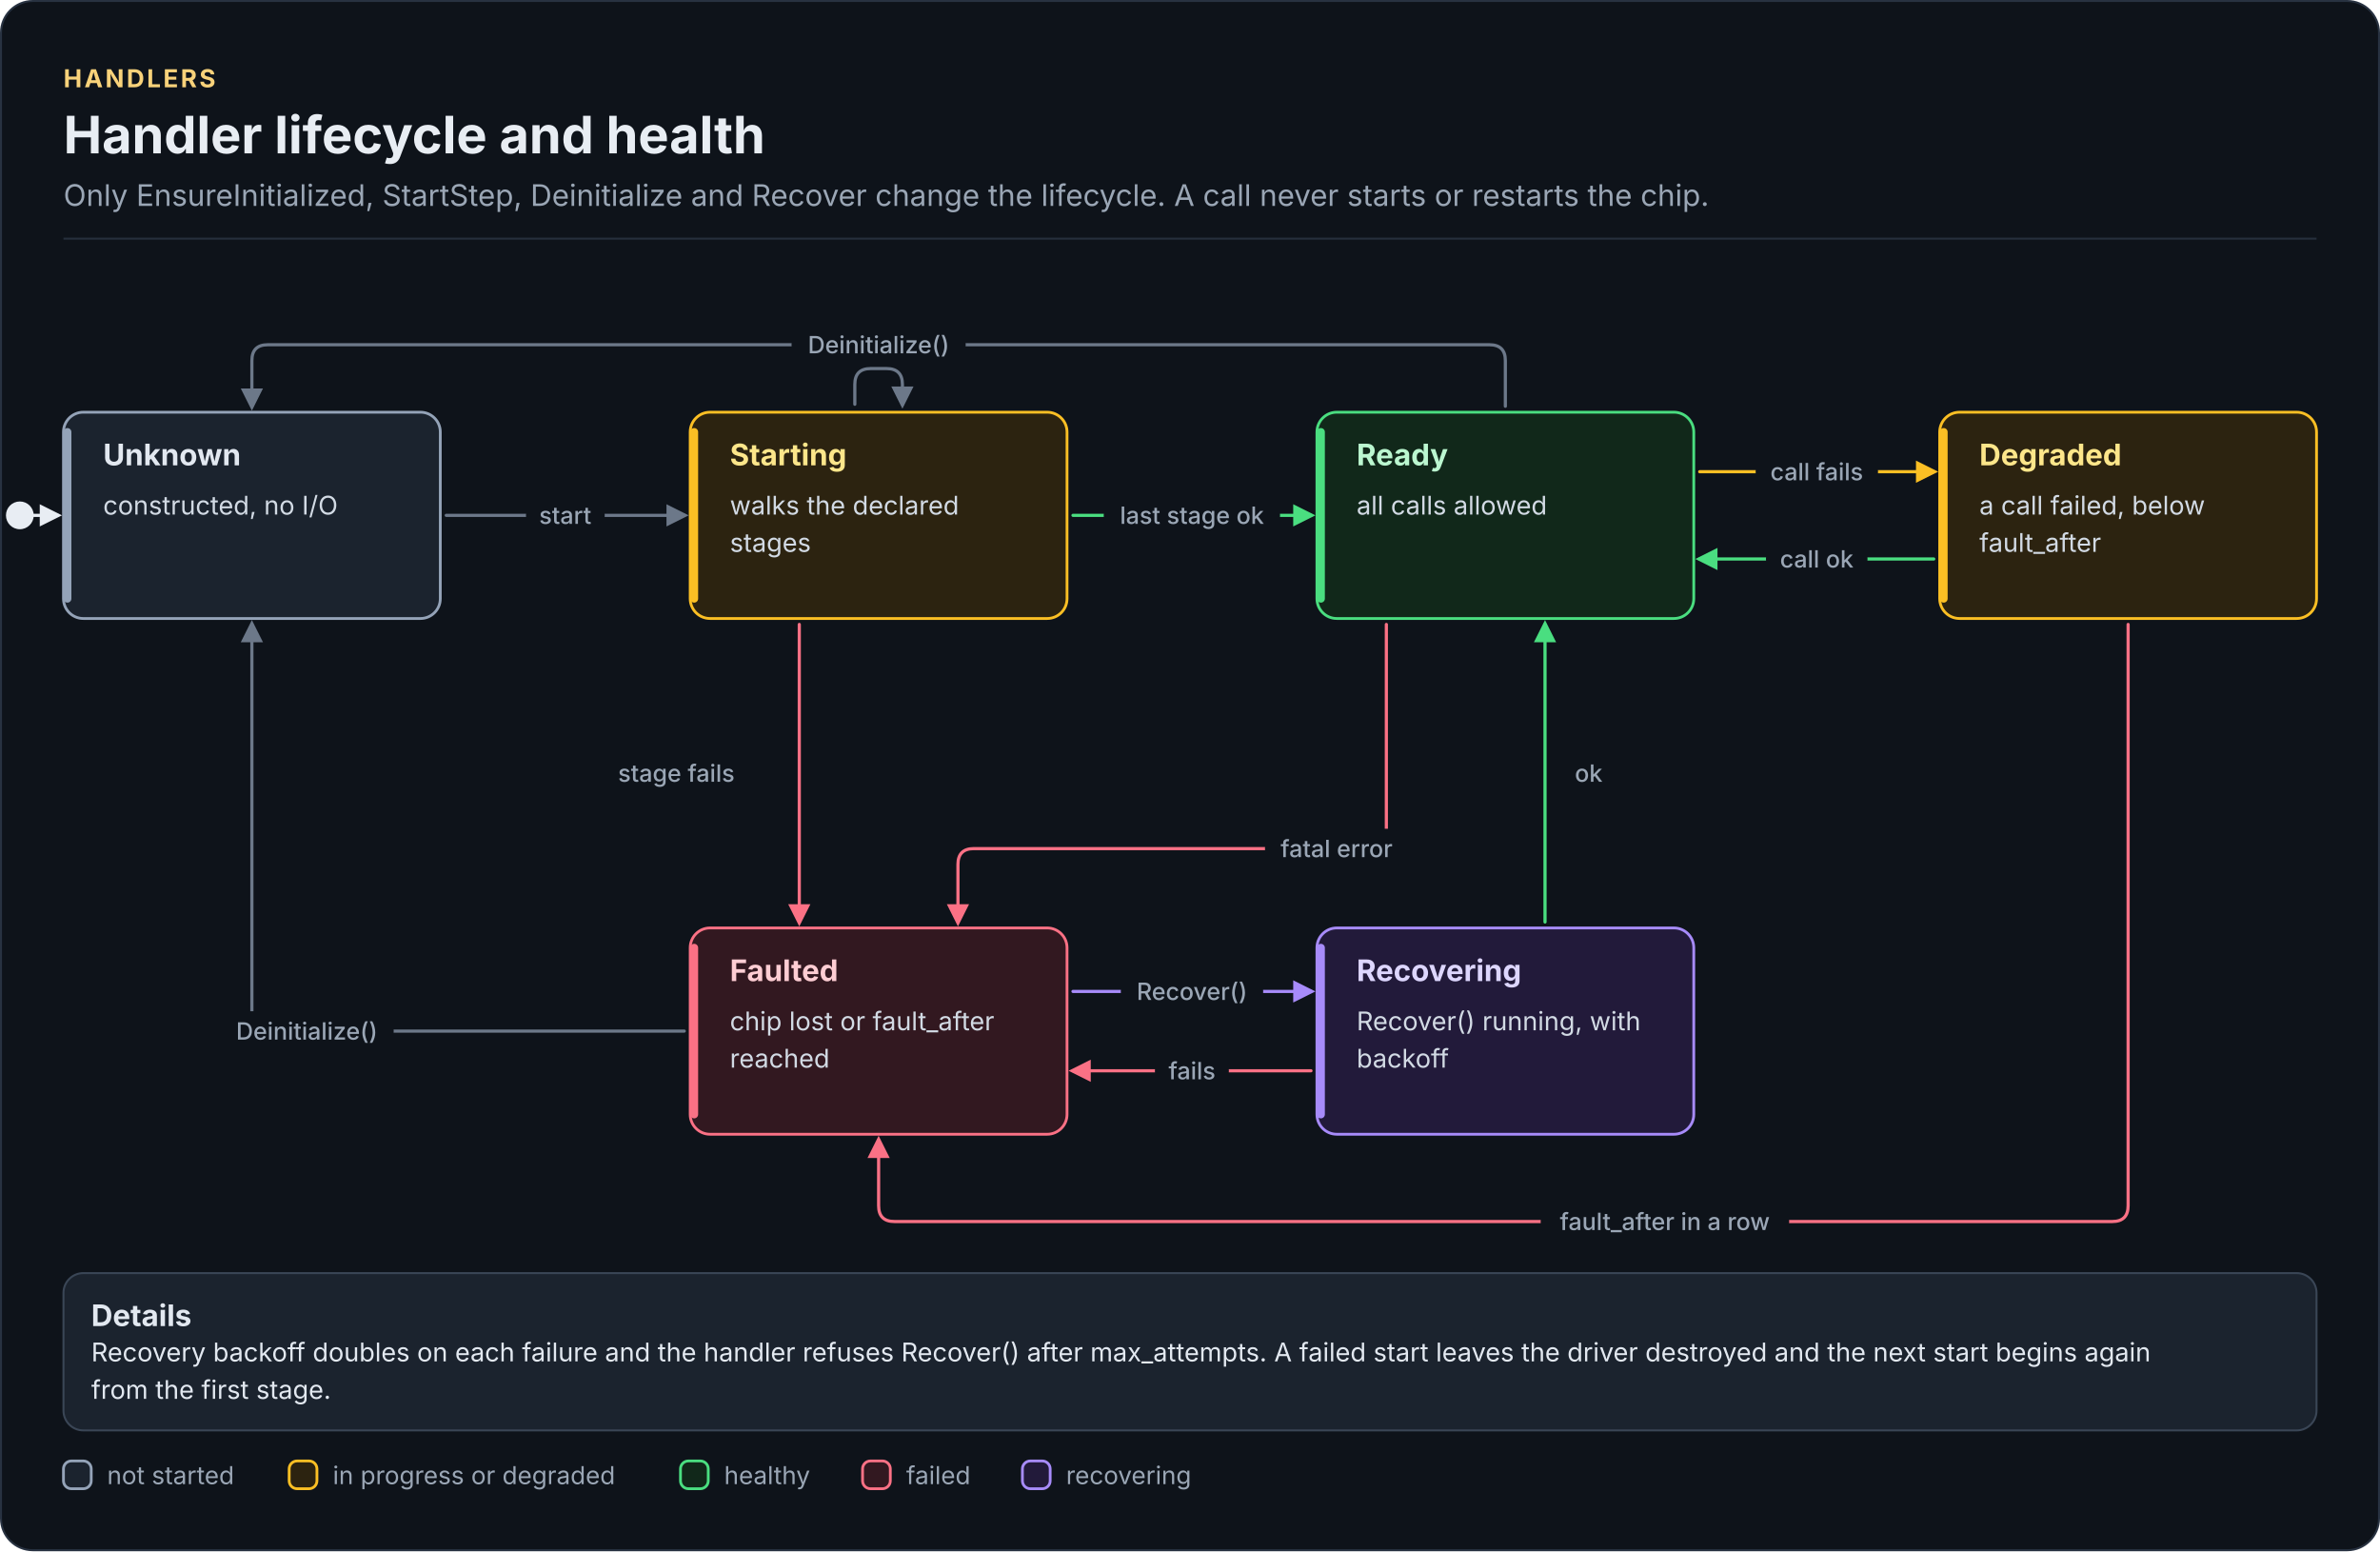
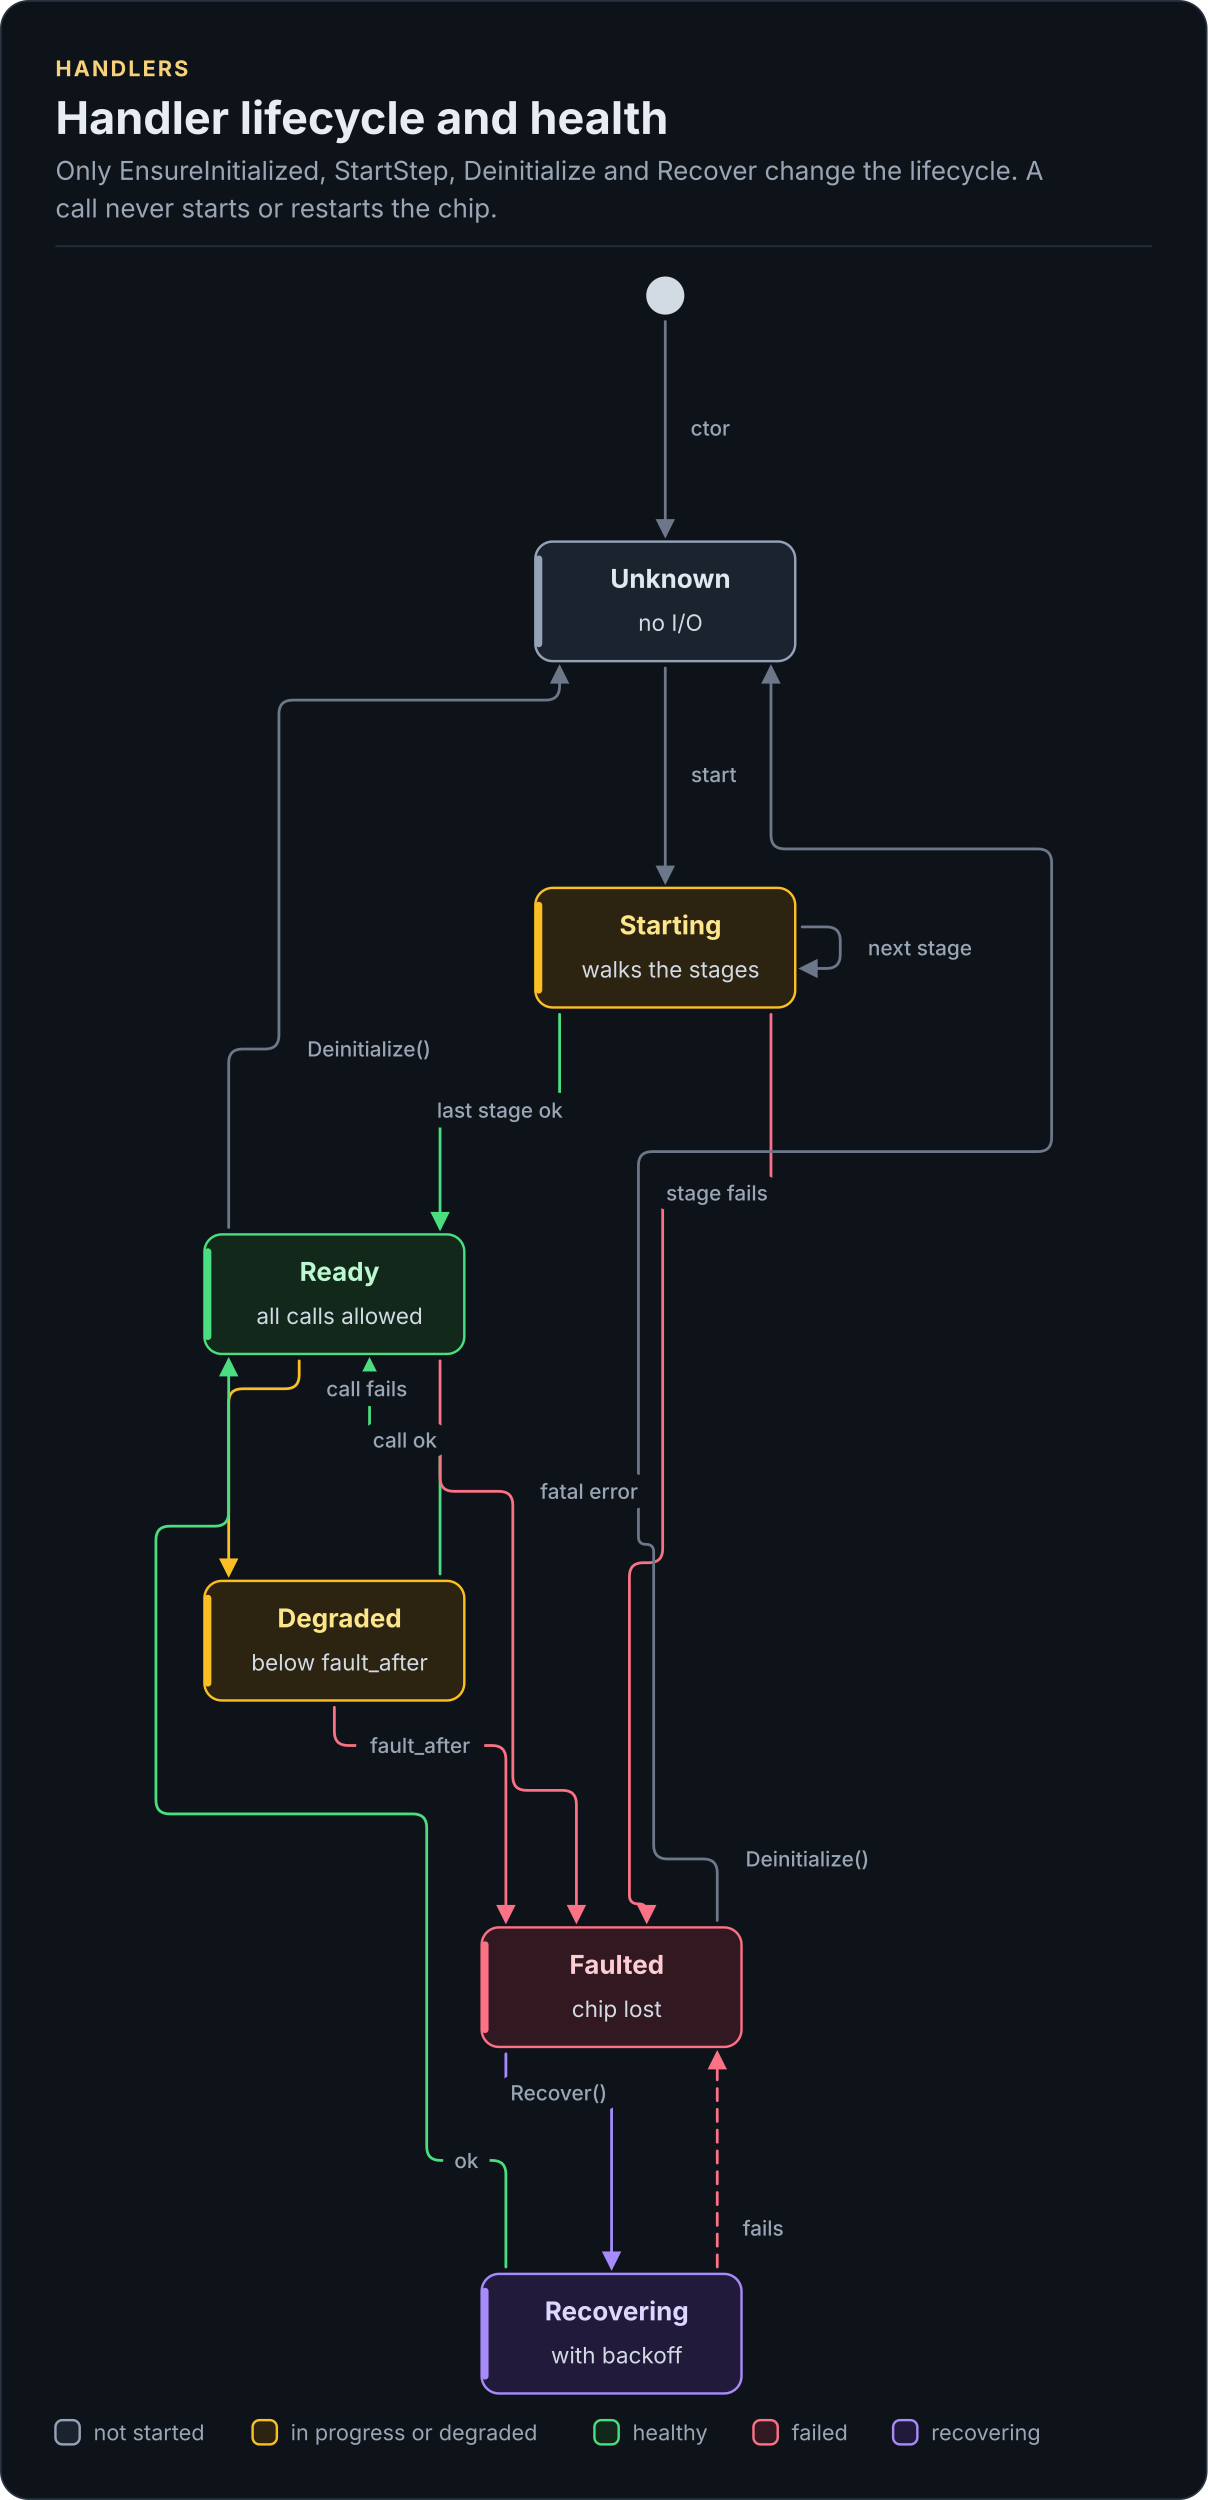
- <svg xmlns="http://www.w3.org/2000/svg" width="1200" height="782" viewBox="0 0 1200 782" role="img" aria-labelledby="handler-health-title handler-health-desc" font-family="Inter, 'Segoe UI', Roboto, 'Helvetica Neue', Arial, sans-serif">
+ <svg xmlns="http://www.w3.org/2000/svg" width="697" height="1443" viewBox="0 0 697 1443" role="img" aria-labelledby="handler-health-title handler-health-desc" font-family="Inter, 'Segoe UI', Roboto, 'Helvetica Neue', Arial, sans-serif">
  <defs>
-     <marker id="fk-arrow-amber-strong" viewBox="0 0 10 10" refX="8" refY="5" markerWidth="7" markerHeight="7" orient="auto-start-reverse">
+     <marker id="handler-health-arrow-amber-strong" viewBox="0 0 10 10" refX="8" refY="5" markerWidth="7" markerHeight="7" orient="auto-start-reverse">
      <path d="M0 0L10 5L0 10z" fill="#FBBF24" />
    </marker>
-     <marker id="fk-arrow-green-strong" viewBox="0 0 10 10" refX="8" refY="5" markerWidth="7" markerHeight="7" orient="auto-start-reverse">
+     <marker id="handler-health-arrow-green-strong" viewBox="0 0 10 10" refX="8" refY="5" markerWidth="7" markerHeight="7" orient="auto-start-reverse">
      <path d="M0 0L10 5L0 10z" fill="#4ADE80" />
    </marker>
-     <marker id="fk-arrow-ink" viewBox="0 0 10 10" refX="8" refY="5" markerWidth="7" markerHeight="7" orient="auto-start-reverse">
-       <path d="M0 0L10 5L0 10z" fill="#E8EDF3" />
-     </marker>
-     <marker id="fk-arrow-rail" viewBox="0 0 10 10" refX="8" refY="5" markerWidth="7" markerHeight="7" orient="auto-start-reverse">
+     <marker id="handler-health-arrow-rail" viewBox="0 0 10 10" refX="8" refY="5" markerWidth="7" markerHeight="7" orient="auto-start-reverse">
      <path d="M0 0L10 5L0 10z" fill="#6C7889" />
    </marker>
-     <marker id="fk-arrow-rose-strong" viewBox="0 0 10 10" refX="8" refY="5" markerWidth="7" markerHeight="7" orient="auto-start-reverse">
+     <marker id="handler-health-arrow-rose-strong" viewBox="0 0 10 10" refX="8" refY="5" markerWidth="7" markerHeight="7" orient="auto-start-reverse">
      <path d="M0 0L10 5L0 10z" fill="#FB7185" />
    </marker>
-     <marker id="fk-arrow-violet-strong" viewBox="0 0 10 10" refX="8" refY="5" markerWidth="7" markerHeight="7" orient="auto-start-reverse">
+     <marker id="handler-health-arrow-violet-strong" viewBox="0 0 10 10" refX="8" refY="5" markerWidth="7" markerHeight="7" orient="auto-start-reverse">
      <path d="M0 0L10 5L0 10z" fill="#A78BFA" />
    </marker>
  </defs>
-   <rect x="0.5" y="0.5" width="1199" height="781" rx="16" fill="#0E131A" stroke="#283241" />
+   <rect x="0.5" y="0.5" width="696" height="1442" rx="16" fill="#0E131A" stroke="#283241" />
  <text x="32" y="44" font-size="12.5" font-weight="700" letter-spacing="1.2" fill="#F8D27A">HANDLERS</text>
  <text x="32" y="77.3" font-size="26" font-weight="700" fill="#E8EDF3">Handler lifecycle and health</text>
-   <text x="32" y="103.8" font-size="15" fill="#9AA6B5">Only EnsureInitialized, StartStep, Deinitialize and Recover change the lifecycle. A call never starts or restarts the chip.</text>
-   <rect x="32" y="119.8" width="1136" height="1" fill="#252F3C" />
-   <path d="M17 259.8 L29 259.8" fill="none" stroke="#E8EDF3" stroke-width="1.6" stroke-linecap="round" stroke-linejoin="round" marker-end="url(#fk-arrow-ink)" />
-   <path d="M225 259.8 L345 259.8" fill="none" stroke="#6C7889" stroke-width="1.6" stroke-linecap="round" stroke-linejoin="round" marker-end="url(#fk-arrow-rail)" />
-   <path d="M431 203.8 L431 193.8 Q431 185.8 439 185.8 L447 185.8 Q455 185.8 455 193.8 L455 203.8" fill="none" stroke="#6C7889" stroke-width="1.6" stroke-linecap="round" stroke-linejoin="round" marker-end="url(#fk-arrow-rail)" />
-   <path d="M541 259.8 L661 259.8" fill="none" stroke="#4ADE80" stroke-width="1.6" stroke-linecap="round" stroke-linejoin="round" marker-end="url(#fk-arrow-green-strong)" />
-   <path d="M857 237.8 L975 237.8" fill="none" stroke="#FBBF24" stroke-width="1.6" stroke-linecap="round" stroke-linejoin="round" marker-end="url(#fk-arrow-amber-strong)" />
-   <path d="M975 281.8 L857 281.8" fill="none" stroke="#4ADE80" stroke-width="1.6" stroke-linecap="round" stroke-linejoin="round" marker-end="url(#fk-arrow-green-strong)" />
-   <path d="M403 314.8 L403 464.8" fill="none" stroke="#FB7185" stroke-width="1.6" stroke-linecap="round" stroke-linejoin="round" marker-end="url(#fk-arrow-rose-strong)" />
-   <path d="M699 314.8 L699 419.8 Q699 427.8 691 427.8 L491 427.8 Q483 427.8 483 435.8 L483 464.8" fill="none" stroke="#FB7185" stroke-width="1.6" stroke-linecap="round" stroke-linejoin="round" marker-end="url(#fk-arrow-rose-strong)" />
-   <path d="M1073 314.8 L1073 607.8 Q1073 615.8 1065 615.8 L451 615.8 Q443 615.8 443 607.8 L443 574.8" fill="none" stroke="#FB7185" stroke-width="1.6" stroke-linecap="round" stroke-linejoin="round" marker-end="url(#fk-arrow-rose-strong)" />
-   <path d="M541 499.8 L661 499.8" fill="none" stroke="#A78BFA" stroke-width="1.6" stroke-linecap="round" stroke-linejoin="round" marker-end="url(#fk-arrow-violet-strong)" />
-   <path d="M661 539.8 L541 539.8" fill="none" stroke="#FB7185" stroke-width="1.6" stroke-linecap="round" stroke-linejoin="round" marker-end="url(#fk-arrow-rose-strong)" />
-   <path d="M779 464.8 L779 314.8" fill="none" stroke="#4ADE80" stroke-width="1.6" stroke-linecap="round" stroke-linejoin="round" marker-end="url(#fk-arrow-green-strong)" />
-   <path d="M759 204.8 L759 181.8 Q759 173.8 751 173.8 L135 173.8 Q127 173.8 127 181.8 L127 204.8" fill="none" stroke="#6C7889" stroke-width="1.6" stroke-linecap="round" stroke-linejoin="round" marker-end="url(#fk-arrow-rail)" />
-   <path d="M345 519.8 L135 519.8 Q127 519.8 127 511.8 L127 314.8" fill="none" stroke="#6C7889" stroke-width="1.6" stroke-linecap="round" stroke-linejoin="round" marker-end="url(#fk-arrow-rail)" />
-   <rect x="32" y="207.8" width="190" height="104" rx="10" fill="#1B232E" stroke="#94A3B8" stroke-width="1.4" />
-   <rect x="32" y="215.8" width="4" height="88" rx="2" fill="#94A3B8" />
-   <rect x="348" y="207.8" width="190" height="104" rx="10" fill="#2C2310" stroke="#FBBF24" stroke-width="1.4" />
-   <rect x="348" y="215.8" width="4" height="88" rx="2" fill="#FBBF24" />
-   <rect x="664" y="207.8" width="190" height="104" rx="10" fill="#11281A" stroke="#4ADE80" stroke-width="1.4" />
-   <rect x="664" y="215.8" width="4" height="88" rx="2" fill="#4ADE80" />
-   <rect x="978" y="207.8" width="190" height="104" rx="10" fill="#2C2310" stroke="#FBBF24" stroke-width="1.4" />
-   <rect x="978" y="215.8" width="4" height="88" rx="2" fill="#FBBF24" />
-   <rect x="348" y="467.8" width="190" height="104" rx="10" fill="#321820" stroke="#FB7185" stroke-width="1.4" />
-   <rect x="348" y="475.8" width="4" height="88" rx="2" fill="#FB7185" />
-   <rect x="664" y="467.8" width="190" height="104" rx="10" fill="#221A3A" stroke="#A78BFA" stroke-width="1.4" />
-   <rect x="664" y="475.8" width="4" height="88" rx="2" fill="#A78BFA" />
-   <circle cx="10" cy="259.8" r="7" fill="#E8EDF3" />
-   <rect x="32" y="641.8" width="1136" height="79.3" rx="10" fill="#1B232E" stroke="#3A4656" stroke-width="1" />
-   <text x="52" y="234.6" font-size="15" font-weight="700" fill="#E2E8F0">Unknown</text>
-   <text x="52" y="259.4" font-size="13" fill="#D2DAE4">constructed, no I/O</text>
-   <text x="368" y="234.6" font-size="15" font-weight="700" fill="#FDE68A">Starting</text>
-   <text x="368" y="259.4" font-size="13" fill="#D2DAE4">walks the declared</text>
-   <text x="368" y="278.2" font-size="13" fill="#D2DAE4">stages</text>
-   <text x="684" y="234.6" font-size="15" font-weight="700" fill="#BBF7D0">Ready</text>
-   <text x="684" y="259.4" font-size="13" fill="#D2DAE4">all calls allowed</text>
-   <text x="998" y="234.6" font-size="15" font-weight="700" fill="#FDE68A">Degraded</text>
-   <text x="998" y="259.4" font-size="13" fill="#D2DAE4">a call failed, below</text>
-   <text x="998" y="278.2" font-size="13" fill="#D2DAE4">fault_after</text>
-   <text x="368" y="494.6" font-size="15" font-weight="700" fill="#FECDD3">Faulted</text>
-   <text x="368" y="519.4" font-size="13" fill="#D2DAE4">chip lost or fault_after</text>
-   <text x="368" y="538.2" font-size="13" fill="#D2DAE4">reached</text>
-   <text x="684" y="494.6" font-size="15" font-weight="700" fill="#DDD6FE">Recovering</text>
-   <text x="684" y="519.4" font-size="13" fill="#D2DAE4">Recover() running, with</text>
-   <text x="684" y="538.2" font-size="13" fill="#D2DAE4">backoff</text>
-   <rect x="265.2" y="249.8" width="39.7" height="20" rx="10" fill="#0E131A" />
-   <text x="285" y="264.1" font-size="12" font-weight="500" text-anchor="middle" fill="#9AA6B5">start</text>
-   <rect x="405.2" y="161.8" width="75.7" height="20" rx="10" fill="#0E131A" />
-   <text x="443" y="176.1" font-size="12" font-weight="500" text-anchor="middle" fill="#9AA6B5">next stage</text>
-   <rect x="556.5" y="249.8" width="88.9" height="20" rx="10" fill="#0E131A" />
-   <text x="601" y="264.1" font-size="12" font-weight="500" text-anchor="middle" fill="#9AA6B5">last stage ok</text>
-   <rect x="885.2" y="227.8" width="61.7" height="20" rx="10" fill="#0E131A" />
-   <text x="916" y="242.1" font-size="12" font-weight="500" text-anchor="middle" fill="#9AA6B5">call fails</text>
-   <rect x="890.4" y="271.8" width="51.2" height="20" rx="10" fill="#0E131A" />
-   <text x="916" y="286.1" font-size="12" font-weight="500" text-anchor="middle" fill="#9AA6B5">call ok</text>
-   <rect x="303.8" y="379.8" width="74.5" height="20" rx="10" fill="#0E131A" />
-   <text x="341" y="394.1" font-size="12" font-weight="500" text-anchor="middle" fill="#9AA6B5">stage fails</text>
-   <rect x="637.8" y="417.8" width="72.1" height="20" rx="10" fill="#0E131A" />
-   <text x="673.9" y="432.1" font-size="12" font-weight="500" text-anchor="middle" fill="#9AA6B5">fatal error</text>
-   <rect x="776.8" y="605.8" width="125.3" height="20" rx="10" fill="#0E131A" />
-   <text x="839.4" y="620.1" font-size="12" font-weight="500" text-anchor="middle" fill="#9AA6B5">fault_after in a row</text>
-   <rect x="565.1" y="489.8" width="71.8" height="20" rx="10" fill="#0E131A" />
-   <text x="601" y="504.1" font-size="12" font-weight="500" text-anchor="middle" fill="#9AA6B5">Recover()</text>
-   <rect x="582.3" y="529.8" width="37.3" height="20" rx="10" fill="#0E131A" />
-   <text x="601" y="544.1" font-size="12" font-weight="500" text-anchor="middle" fill="#9AA6B5">fails</text>
-   <rect x="787.6" y="379.8" width="26.8" height="20" rx="10" fill="#0E131A" />
-   <text x="801" y="394.1" font-size="12" font-weight="500" text-anchor="middle" fill="#9AA6B5">ok</text>
-   <rect x="399.1" y="163.8" width="87.8" height="20" rx="10" fill="#0E131A" />
-   <text x="443" y="178.1" font-size="12" font-weight="500" text-anchor="middle" fill="#9AA6B5">Deinitialize()</text>
-   <rect x="110.7" y="509.8" width="87.8" height="20" rx="10" fill="#0E131A" />
-   <text x="154.7" y="524.1" font-size="12" font-weight="500" text-anchor="middle" fill="#9AA6B5">Deinitialize()</text>
-   <text x="46" y="668.5" font-size="15" font-weight="700" fill="#E2E8F0">Details</text>
-   <text x="46" y="686.3" font-size="13" fill="#E2E8F0">Recovery backoff doubles on each failure and the handler refuses Recover() after max_attempts. A failed start leaves the driver destroyed and the next start begins again</text>
-   <text x="46" y="705.2" font-size="13" fill="#E2E8F0">from the first stage.</text>
-   <rect x="32" y="736.5" width="14" height="14" rx="4" fill="#1B232E" stroke="#94A3B8" stroke-width="1.4" />
-   <text x="54" y="748.2" font-size="12.5" fill="#9AA6B5">not started</text>
-   <rect x="145.8" y="736.5" width="14" height="14" rx="4" fill="#2C2310" stroke="#FBBF24" stroke-width="1.4" />
-   <text x="167.8" y="748.2" font-size="12.5" fill="#9AA6B5">in progress or degraded</text>
-   <rect x="343.1" y="736.5" width="14" height="14" rx="4" fill="#11281A" stroke="#4ADE80" stroke-width="1.4" />
-   <text x="365.1" y="748.2" font-size="12.5" fill="#9AA6B5">healthy</text>
-   <rect x="434.9" y="736.5" width="14" height="14" rx="4" fill="#321820" stroke="#FB7185" stroke-width="1.4" />
-   <text x="456.9" y="748.2" font-size="12.5" fill="#9AA6B5">failed</text>
-   <rect x="515.5" y="736.5" width="14" height="14" rx="4" fill="#221A3A" stroke="#A78BFA" stroke-width="1.4" />
-   <text x="537.5" y="748.2" font-size="12.5" fill="#9AA6B5">recovering</text>
+   <text x="32" y="103.8" font-size="15" fill="#9AA6B5">Only EnsureInitialized, StartStep, Deinitialize and Recover change the lifecycle. A</text>
+   <text x="32" y="125.5" font-size="15" fill="#9AA6B5">call never starts or restarts the chip.</text>
+   <rect x="32" y="141.6" width="633" height="1" fill="#252F3C" />
+   <path d="M384 185.6 L384 308.6" fill="none" stroke="#6C7889" stroke-width="1.6" stroke-linecap="round" stroke-linejoin="round" marker-end="url(#handler-health-arrow-rail)" />
+   <path d="M384 385.6 L384 508.6" fill="none" stroke="#6C7889" stroke-width="1.6" stroke-linecap="round" stroke-linejoin="round" marker-end="url(#handler-health-arrow-rail)" />
+   <path d="M463 535 L477 535 Q485 535 485 543 L485 551 Q485 559 477 559 L463 559" fill="none" stroke="#6C7889" stroke-width="1.6" stroke-linecap="round" stroke-linejoin="round" marker-end="url(#handler-health-arrow-rail)" />
+   <path d="M323 585.5 L323 632.8 Q323 640.8 315 640.8 L262 640.8 Q254 640.8 254 648.8 L254 708.5" fill="none" stroke="#4ADE80" stroke-width="1.6" stroke-linecap="round" stroke-linejoin="round" marker-end="url(#handler-health-arrow-green-strong)" />
+   <path d="M445 585.5 L445 680.6 Q445 688.6 437 688.6 L390.5 688.6 Q382.5 688.6 382.5 696.6 L382.5 894 Q382.5 902 374.5 902 L371.3 902 Q363.3 902 363.3 910 L363.3 1093.9 Q363.3 1098.9 368.3 1098.9 L368.5 1098.9 Q373.3 1098.9 373.3 1103.7 L373.3 1108.5" fill="none" stroke="#FB7185" stroke-width="1.6" stroke-linecap="round" stroke-linejoin="round" marker-end="url(#handler-health-arrow-rose-strong)" />
+   <path d="M172.7 785.5 L172.7 793.6 Q172.7 801.6 164.7 801.6 L140 801.6 Q132 801.6 132 809.6 L132 908.5" fill="none" stroke="#FBBF24" stroke-width="1.6" stroke-linecap="round" stroke-linejoin="round" marker-end="url(#handler-health-arrow-amber-strong)" />
+   <path d="M254 908.5 L254 839.2 Q254 831.2 246 831.2 L221.3 831.2 Q213.3 831.2 213.3 823.2 L213.3 785.5" fill="none" stroke="#4ADE80" stroke-width="1.6" stroke-linecap="round" stroke-linejoin="round" marker-end="url(#handler-health-arrow-green-strong)" />
+   <path d="M193 985.5 L193 999.5 Q193 1007.5 201 1007.5 L284 1007.5 Q292 1007.5 292 1015.5 L292 1108.5" fill="none" stroke="#FB7185" stroke-width="1.6" stroke-linecap="round" stroke-linejoin="round" marker-end="url(#handler-health-arrow-rose-strong)" />
+   <path d="M254 785.5 L254 852.8 Q254 860.8 262 860.8 L288 860.8 Q296 860.8 296 868.8 L296 1025.4 Q296 1033.4 304 1033.4 L324.7 1033.4 Q332.7 1033.4 332.7 1041.4 L332.7 1108.5" fill="none" stroke="#FB7185" stroke-width="1.6" stroke-linecap="round" stroke-linejoin="round" marker-end="url(#handler-health-arrow-rose-strong)" />
+   <path d="M292 1185.5 L292 1200 Q292 1208 300 1208 L345 1208 Q353 1208 353 1216 L353 1308.5" fill="none" stroke="#A78BFA" stroke-width="1.6" stroke-linecap="round" stroke-linejoin="round" marker-end="url(#handler-health-arrow-violet-strong)" />
+   <path d="M292 1308.5 L292 1255 Q292 1247 284 1247 L254.3 1247 Q246.3 1247 246.3 1239 L246.3 1055 Q246.3 1047 238.3 1047 L98 1047 Q90 1047 90 1039 L90 888.9 Q90 880.9 98 880.9 L124 880.9 Q132 880.9 132 872.9 L132 785.5" fill="none" stroke="#4ADE80" stroke-width="1.6" stroke-linecap="round" stroke-linejoin="round" marker-end="url(#handler-health-arrow-green-strong)" />
+   <path d="M414 1308.5 L414 1185.5" fill="none" stroke="#FB7185" stroke-width="1.6" stroke-linecap="round" stroke-linejoin="round" stroke-dasharray="7 5" marker-end="url(#handler-health-arrow-rose-strong)" />
+   <path d="M132 708.5 L132 613.5 Q132 605.5 140 605.5 L153 605.5 Q161 605.5 161 597.5 L161 412.1 Q161 404.1 169 404.1 L315 404.1 Q323 404.1 323 396.1 L323 385.6" fill="none" stroke="#6C7889" stroke-width="1.6" stroke-linecap="round" stroke-linejoin="round" marker-end="url(#handler-health-arrow-rail)" />
+   <path d="M414 1108.5 L414 1081 Q414 1073 406 1073 L385.3 1073 Q377.3 1073 377.3 1065 L377.3 895.8 Q377.3 891.4 372.9 891.4 L372.9 891.4 Q368.5 891.4 368.5 887 L368.5 672.7 Q368.5 664.7 376.5 664.7 L599 664.7 Q607 664.7 607 656.7 L607 498 Q607 490 599 490 L453 490 Q445 490 445 482 L445 385.6" fill="none" stroke="#6C7889" stroke-width="1.6" stroke-linecap="round" stroke-linejoin="round" marker-end="url(#handler-health-arrow-rail)" />
+   <rect x="309" y="312.6" width="150" height="69" rx="10" fill="#1B232E" stroke="#94A3B8" stroke-width="1.4" />
+   <rect x="309" y="320.6" width="4" height="53" rx="2" fill="#94A3B8" />
+   <rect x="309" y="512.5" width="150" height="69" rx="10" fill="#2C2310" stroke="#FBBF24" stroke-width="1.4" />
+   <rect x="309" y="520.5" width="4" height="53" rx="2" fill="#FBBF24" />
+   <rect x="118" y="712.5" width="150" height="69" rx="10" fill="#11281A" stroke="#4ADE80" stroke-width="1.4" />
+   <rect x="118" y="720.5" width="4" height="53" rx="2" fill="#4ADE80" />
+   <rect x="118" y="912.5" width="150" height="69" rx="10" fill="#2C2310" stroke="#FBBF24" stroke-width="1.4" />
+   <rect x="118" y="920.5" width="4" height="53" rx="2" fill="#FBBF24" />
+   <rect x="278" y="1112.5" width="150" height="69" rx="10" fill="#321820" stroke="#FB7185" stroke-width="1.4" />
+   <rect x="278" y="1120.5" width="4" height="53" rx="2" fill="#FB7185" />
+   <rect x="278" y="1312.5" width="150" height="69" rx="10" fill="#221A3A" stroke="#A78BFA" stroke-width="1.4" />
+   <rect x="278" y="1320.5" width="4" height="53" rx="2" fill="#A78BFA" />
+   <circle cx="384" cy="170.6" r="11" fill="#D2DAE4" />
+   <text x="387" y="339.3" font-size="15" font-weight="700" text-anchor="middle" fill="#E2E8F0">Unknown</text>
+   <text x="387" y="364.1" font-size="13" text-anchor="middle" fill="#D2DAE4">no I/O</text>
+   <text x="387" y="539.3" font-size="15" font-weight="700" text-anchor="middle" fill="#FDE68A">Starting</text>
+   <text x="387" y="564.2" font-size="13" text-anchor="middle" fill="#D2DAE4">walks the stages</text>
+   <text x="196" y="739.3" font-size="15" font-weight="700" text-anchor="middle" fill="#BBF7D0">Ready</text>
+   <text x="196" y="764.2" font-size="13" text-anchor="middle" fill="#D2DAE4">all calls allowed</text>
+   <text x="196" y="939.3" font-size="15" font-weight="700" text-anchor="middle" fill="#FDE68A">Degraded</text>
+   <text x="196" y="964.2" font-size="13" text-anchor="middle" fill="#D2DAE4">below fault_after</text>
+   <text x="356" y="1139.3" font-size="15" font-weight="700" text-anchor="middle" fill="#FECDD3">Faulted</text>
+   <text x="356" y="1164.2" font-size="13" text-anchor="middle" fill="#D2DAE4">chip lost</text>
+   <text x="356" y="1339.3" font-size="15" font-weight="700" text-anchor="middle" fill="#DDD6FE">Recovering</text>
+   <text x="356" y="1364.1" font-size="13" text-anchor="middle" fill="#D2DAE4">with backoff</text>
+   <rect x="391.9" y="237.1" width="36.3" height="20" rx="10" fill="#0E131A" />
+   <text x="410" y="251.4" font-size="12" font-weight="500" text-anchor="middle" fill="#9AA6B5">ctor</text>
+   <rect x="392.2" y="437.1" width="39.7" height="20" rx="10" fill="#0E131A" />
+   <text x="412" y="451.4" font-size="12" font-weight="500" text-anchor="middle" fill="#9AA6B5">start</text>
+   <rect x="493.2" y="537" width="75.7" height="20" rx="10" fill="#0E131A" />
+   <text x="531" y="551.4" font-size="12" font-weight="500" text-anchor="middle" fill="#9AA6B5">next stage</text>
+   <rect x="244" y="630.8" width="88.9" height="20" rx="10" fill="#0E131A" />
+   <text x="288.5" y="645.1" font-size="12" font-weight="500" text-anchor="middle" fill="#9AA6B5">last stage ok</text>
+   <rect x="376.5" y="678.6" width="74.5" height="20" rx="10" fill="#0E131A" />
+   <text x="413.8" y="692.9" font-size="12" font-weight="500" text-anchor="middle" fill="#9AA6B5">stage fails</text>
+   <rect x="180.8" y="791.6" width="61.7" height="20" rx="10" fill="#0E131A" />
+   <text x="211.7" y="805.9" font-size="12" font-weight="500" text-anchor="middle" fill="#9AA6B5">call fails</text>
+   <rect x="208.1" y="821.2" width="51.2" height="20" rx="10" fill="#0E131A" />
+   <text x="233.7" y="835.5" font-size="12" font-weight="500" text-anchor="middle" fill="#9AA6B5">call ok</text>
+   <rect x="205.6" y="997.5" width="73.9" height="20" rx="10" fill="#0E131A" />
+   <text x="242.5" y="1011.8" font-size="12" font-weight="500" text-anchor="middle" fill="#9AA6B5">fault_after</text>
+   <rect x="303.9" y="850.8" width="72.1" height="20" rx="10" fill="#0E131A" />
+   <text x="340" y="865.1" font-size="12" font-weight="500" text-anchor="middle" fill="#9AA6B5">fatal error</text>
+   <rect x="286.6" y="1198" width="71.8" height="20" rx="10" fill="#0E131A" />
+   <text x="322.5" y="1212.3" font-size="12" font-weight="500" text-anchor="middle" fill="#9AA6B5">Recover()</text>
+   <rect x="255.8" y="1237" width="26.8" height="20" rx="10" fill="#0E131A" />
+   <text x="269.2" y="1251.4" font-size="12" font-weight="500" text-anchor="middle" fill="#9AA6B5">ok</text>
+   <rect x="421.8" y="1276.1" width="37.3" height="20" rx="10" fill="#0E131A" />
+   <text x="440.5" y="1290.4" font-size="12" font-weight="500" text-anchor="middle" fill="#9AA6B5">fails</text>
+   <rect x="169.1" y="595.5" width="87.8" height="20" rx="10" fill="#0E131A" />
+   <text x="213" y="609.8" font-size="12" font-weight="500" text-anchor="middle" fill="#9AA6B5">Deinitialize()</text>
+   <rect x="422.1" y="1063" width="87.8" height="20" rx="10" fill="#0E131A" />
+   <text x="466" y="1077.3" font-size="12" font-weight="500" text-anchor="middle" fill="#9AA6B5">Deinitialize()</text>
+   <rect x="32" y="1396.9" width="14" height="14" rx="4" fill="#1B232E" stroke="#94A3B8" stroke-width="1.4" />
+   <text x="54" y="1408.5" font-size="12.5" fill="#9AA6B5">not started</text>
+   <rect x="145.8" y="1396.9" width="14" height="14" rx="4" fill="#2C2310" stroke="#FBBF24" stroke-width="1.4" />
+   <text x="167.8" y="1408.5" font-size="12.5" fill="#9AA6B5">in progress or degraded</text>
+   <rect x="343.1" y="1396.9" width="14" height="14" rx="4" fill="#11281A" stroke="#4ADE80" stroke-width="1.4" />
+   <text x="365.1" y="1408.5" font-size="12.5" fill="#9AA6B5">healthy</text>
+   <rect x="434.9" y="1396.9" width="14" height="14" rx="4" fill="#321820" stroke="#FB7185" stroke-width="1.4" />
+   <text x="456.9" y="1408.5" font-size="12.5" fill="#9AA6B5">failed</text>
+   <rect x="515.5" y="1396.9" width="14" height="14" rx="4" fill="#221A3A" stroke="#A78BFA" stroke-width="1.4" />
+   <text x="537.5" y="1408.5" font-size="12.5" fill="#9AA6B5">recovering</text>
</svg>
